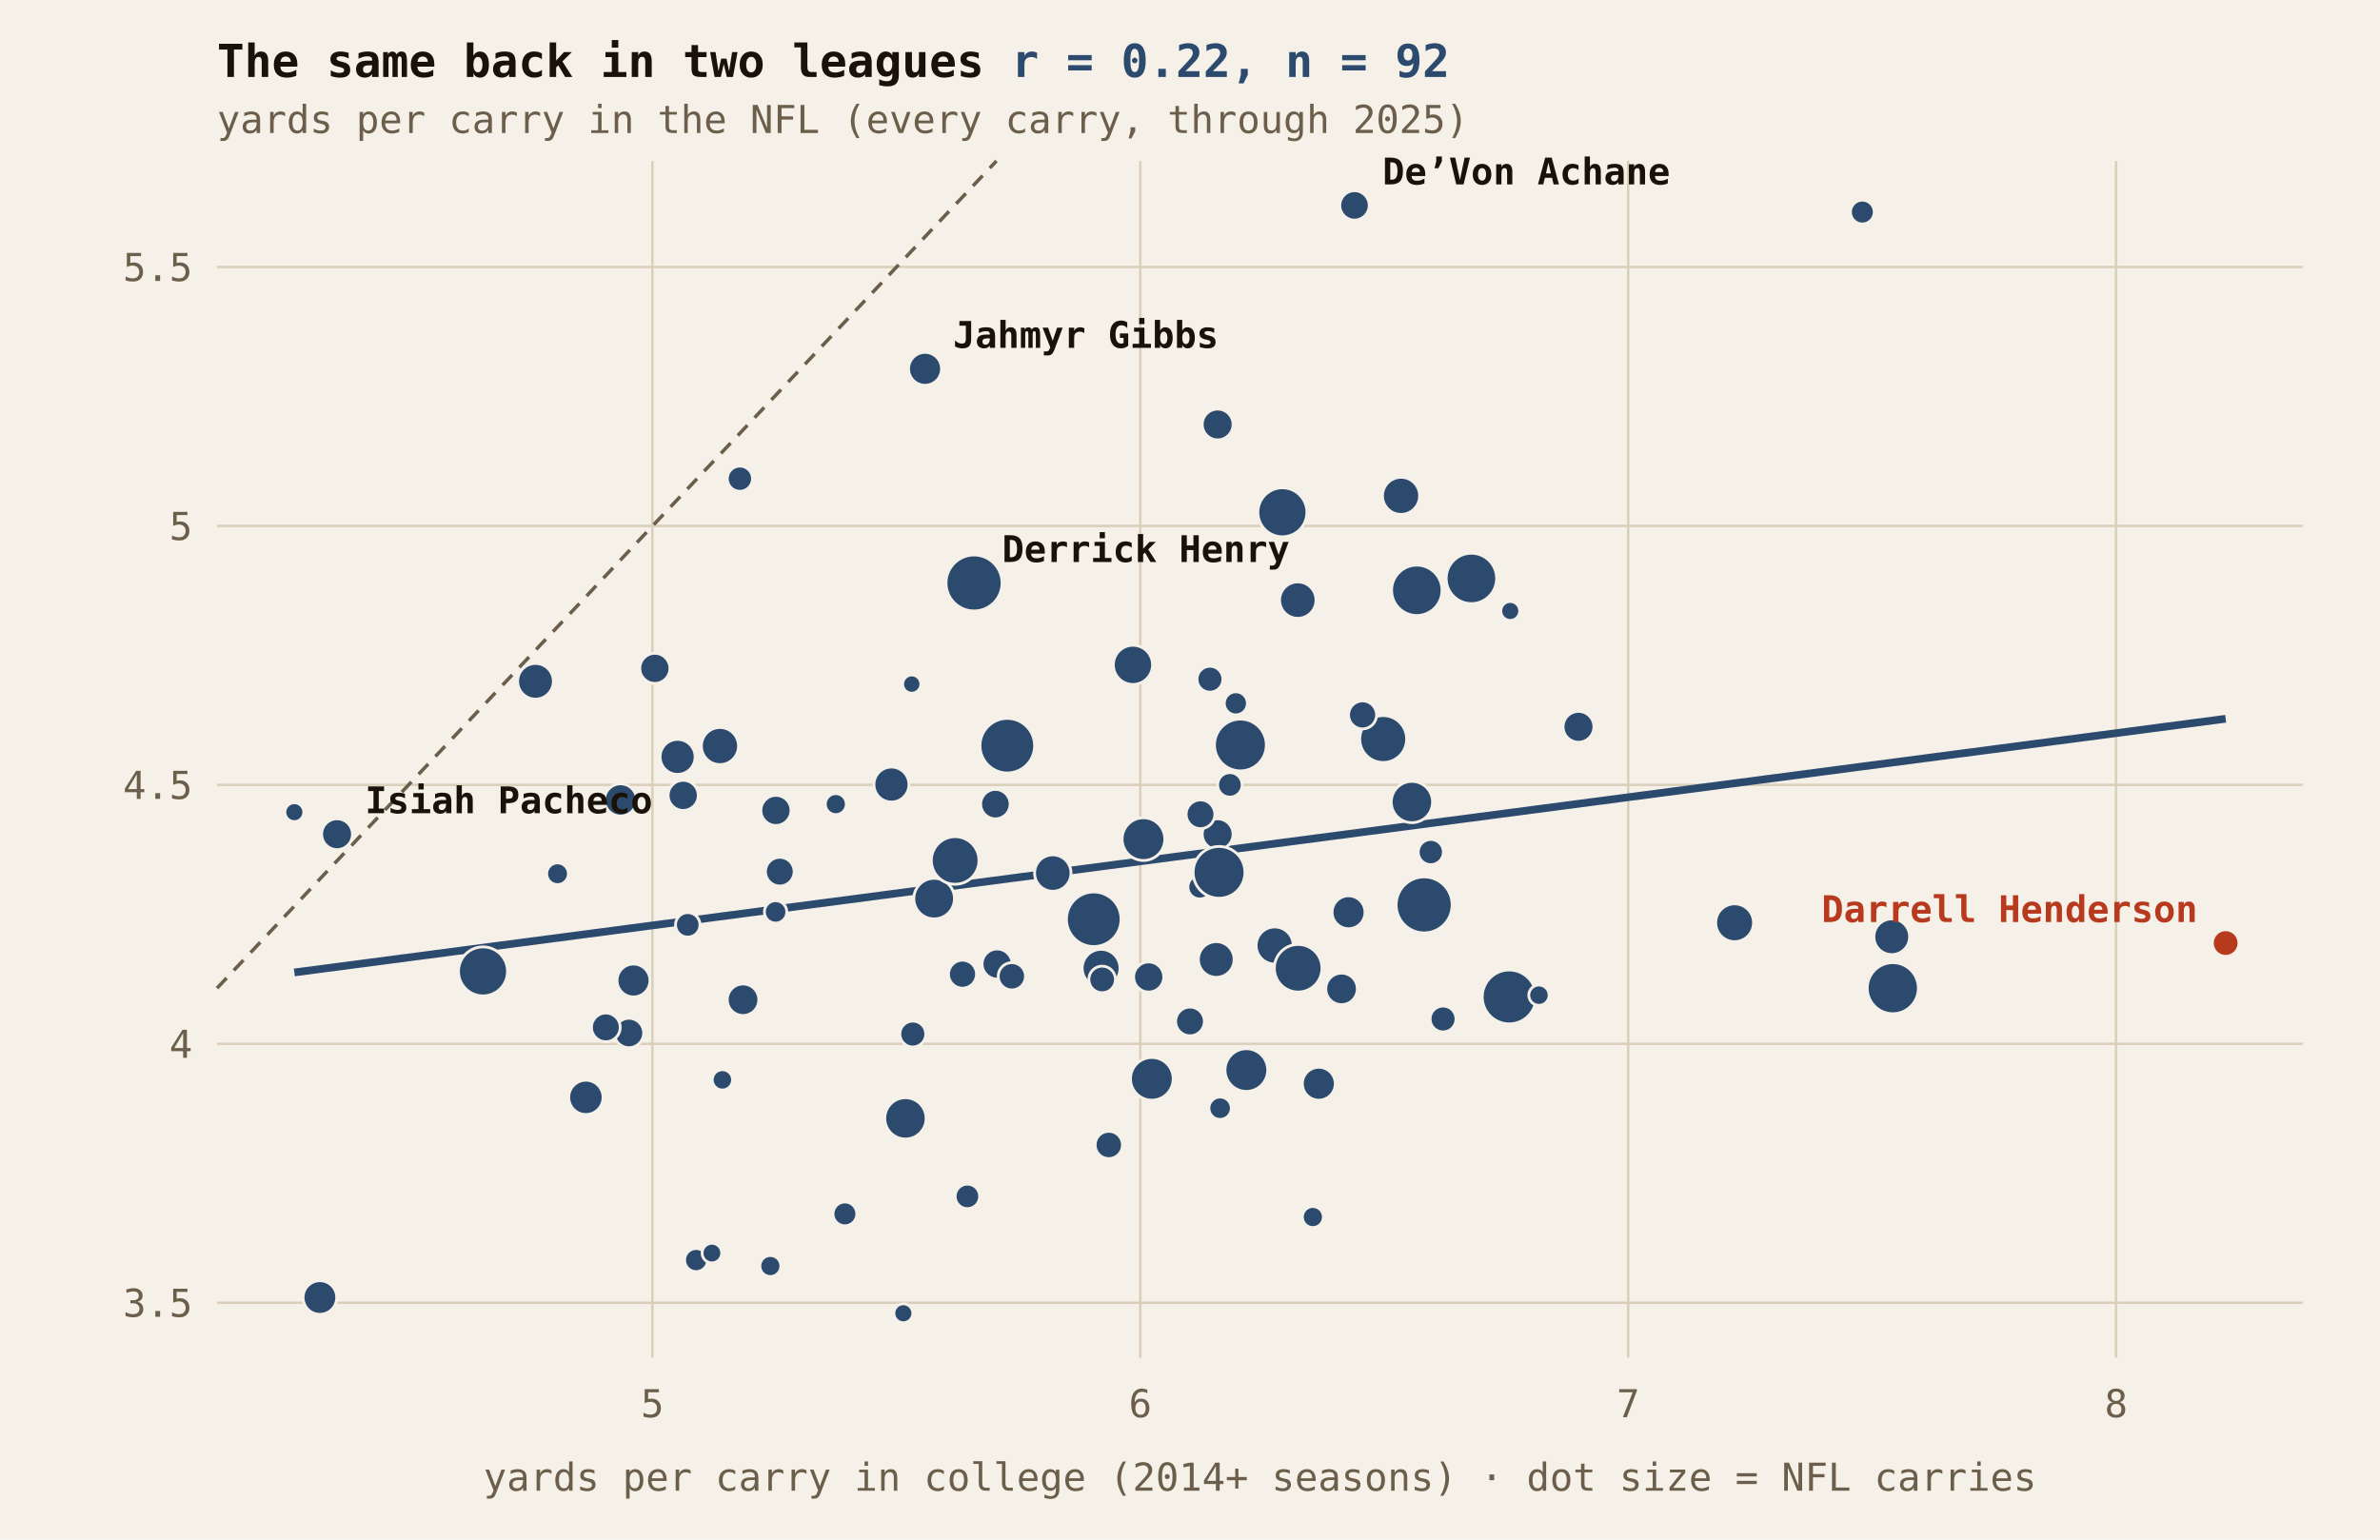
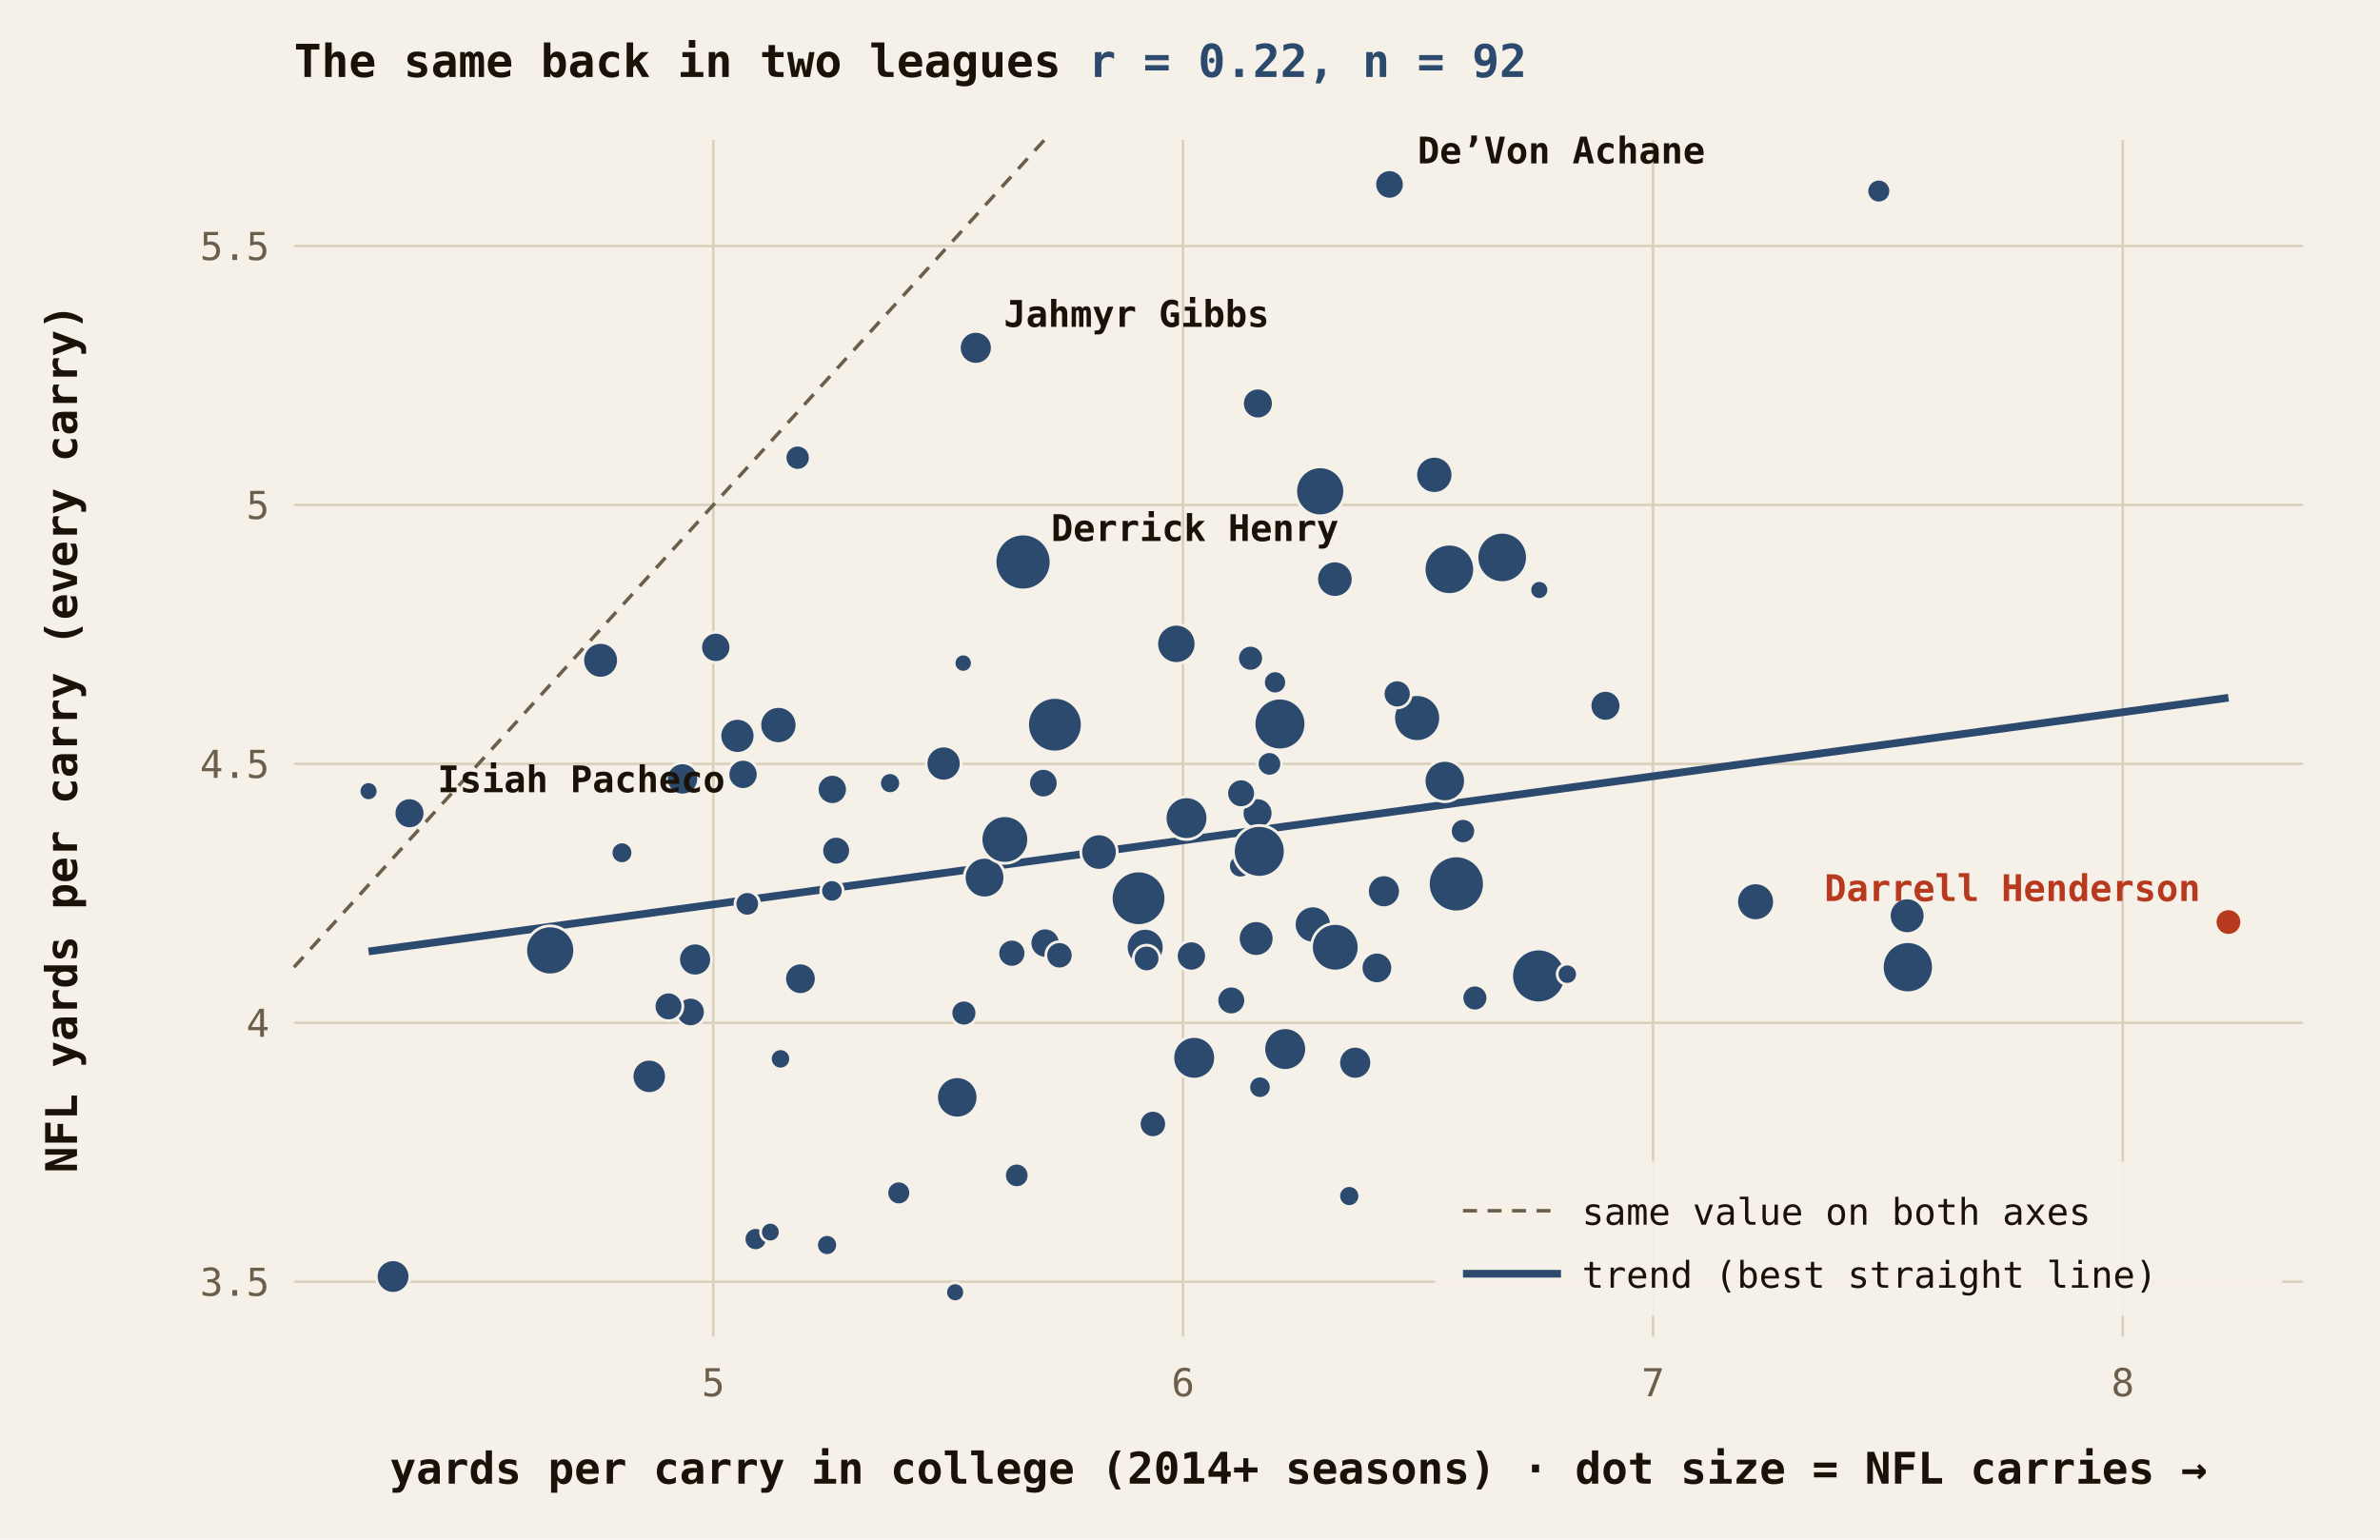
<svg xmlns="http://www.w3.org/2000/svg" viewBox="0 0 680 440" width="680" height="440" font-family="'Roboto Mono',monospace">
  <rect width="680" height="440" fill="#f5f0e8" />
-   <line x1="186.4" x2="186.4" y1="388" y2="46" stroke="#d9cfba" stroke-width="0.7" />
-   <text x="186.4" y="405" font-size="11" fill="#6b5e4a" text-anchor="middle">5</text>
-   <line x1="325.8" x2="325.8" y1="388" y2="46" stroke="#d9cfba" stroke-width="0.7" />
-   <text x="325.8" y="405" font-size="11" fill="#6b5e4a" text-anchor="middle">6</text>
-   <line x1="465.2" x2="465.2" y1="388" y2="46" stroke="#d9cfba" stroke-width="0.7" />
-   <text x="465.2" y="405" font-size="11" fill="#6b5e4a" text-anchor="middle">7</text>
-   <line x1="604.6" x2="604.6" y1="388" y2="46" stroke="#d9cfba" stroke-width="0.7" />
-   <text x="604.6" y="405" font-size="11" fill="#6b5e4a" text-anchor="middle">8</text>
-   <line x1="62" x2="658" y1="372.3" y2="372.3" stroke="#d9cfba" stroke-width="0.7" />
-   <text x="55" y="376.3" font-size="11" fill="#6b5e4a" text-anchor="end">3.5</text>
-   <line x1="62" x2="658" y1="298.3" y2="298.3" stroke="#d9cfba" stroke-width="0.7" />
-   <text x="55" y="302.3" font-size="11" fill="#6b5e4a" text-anchor="end">4</text>
-   <line x1="62" x2="658" y1="224.3" y2="224.3" stroke="#d9cfba" stroke-width="0.7" />
-   <text x="55" y="228.3" font-size="11" fill="#6b5e4a" text-anchor="end">4.5</text>
-   <line x1="62" x2="658" y1="150.3" y2="150.3" stroke="#d9cfba" stroke-width="0.7" />
-   <text x="55" y="154.3" font-size="11" fill="#6b5e4a" text-anchor="end">5</text>
-   <line x1="62" x2="658" y1="76.3" y2="76.3" stroke="#d9cfba" stroke-width="0.7" />
-   <text x="55" y="80.3" font-size="11" fill="#6b5e4a" text-anchor="end">5.5</text>
-   <line x1="62.0" y1="282.4" x2="284.7" y2="46.0" stroke="#6b5e4a" stroke-width="1" stroke-dasharray="4 3" />
-   <line x1="84.1" y1="277.9" x2="635.9" y2="205.4" stroke="#2c4a6e" stroke-width="2.2" />
-   <circle cx="179.7" cy="295.2" r="4.2" fill="#2c4a6e" stroke="#f5f0e8" stroke-width="0.8" />
-   <circle cx="354.4" cy="212.9" r="7.4" fill="#2c4a6e" stroke="#f5f0e8" stroke-width="0.8" />
-   <circle cx="328.2" cy="279.2" r="4.3" fill="#2c4a6e" stroke="#f5f0e8" stroke-width="0.8" />
-   <circle cx="260.5" cy="194.9" r="2.6" fill="#2c4a6e" stroke="#f5f0e8" stroke-width="0.8" />
-   <circle cx="193.6" cy="216.3" r="5.0" fill="#2c4a6e" stroke="#f5f0e8" stroke-width="0.8" />
-   <circle cx="395.2" cy="211.2" r="6.7" fill="#2c4a6e" stroke="#f5f0e8" stroke-width="0.8" />
-   <circle cx="431.2" cy="284.9" r="7.7" fill="#2c4a6e" stroke="#f5f0e8" stroke-width="0.8" />
-   <circle cx="383.3" cy="282.6" r="4.5" fill="#2c4a6e" stroke="#f5f0e8" stroke-width="0.8" />
-   <circle cx="347.9" cy="238.4" r="4.4" fill="#2c4a6e" stroke="#f5f0e8" stroke-width="0.8" />
-   <circle cx="284.4" cy="229.8" r="4.2" fill="#2c4a6e" stroke="#f5f0e8" stroke-width="0.8" />
-   <circle cx="159.3" cy="249.7" r="3.1" fill="#2c4a6e" stroke="#f5f0e8" stroke-width="0.8" />
-   <circle cx="532.1" cy="60.6" r="3.4" fill="#2c4a6e" stroke="#f5f0e8" stroke-width="0.8" />
-   <circle cx="366.4" cy="146.4" r="7.0" fill="#2c4a6e" stroke="#f5f0e8" stroke-width="0.8" />
-   <circle cx="343.0" cy="232.7" r="4.1" fill="#2c4a6e" stroke="#f5f0e8" stroke-width="0.8" />
-   <circle cx="316.8" cy="327.2" r="3.9" fill="#2c4a6e" stroke="#f5f0e8" stroke-width="0.8" />
-   <circle cx="287.8" cy="213.1" r="7.8" fill="#2c4a6e" stroke="#f5f0e8" stroke-width="0.8" />
-   <circle cx="347.5" cy="274.2" r="5.1" fill="#2c4a6e" stroke="#f5f0e8" stroke-width="0.8" />
-   <circle cx="167.4" cy="313.6" r="4.9" fill="#2c4a6e" stroke="#f5f0e8" stroke-width="0.8" />
-   <circle cx="220.1" cy="361.8" r="3.0" fill="#2c4a6e" stroke="#f5f0e8" stroke-width="0.8" />
-   <circle cx="323.7" cy="190.0" r="5.6" fill="#2c4a6e" stroke="#f5f0e8" stroke-width="0.8" />
-   <circle cx="326.7" cy="239.8" r="6.1" fill="#2c4a6e" stroke="#f5f0e8" stroke-width="0.8" />
-   <circle cx="276.4" cy="341.9" r="3.5" fill="#2c4a6e" stroke="#f5f0e8" stroke-width="0.8" />
-   <circle cx="84.1" cy="232.1" r="2.7" fill="#2c4a6e" stroke="#f5f0e8" stroke-width="0.8" />
-   <circle cx="389.3" cy="204.3" r="4.0" fill="#2c4a6e" stroke="#f5f0e8" stroke-width="0.8" />
-   <circle cx="138.0" cy="277.6" r="7.0" fill="#2c4a6e" stroke="#f5f0e8" stroke-width="0.8" />
-   <circle cx="312.5" cy="262.7" r="7.8" fill="#2c4a6e" stroke="#f5f0e8" stroke-width="0.8" />
-   <circle cx="195.2" cy="227.3" r="4.3" fill="#2c4a6e" stroke="#f5f0e8" stroke-width="0.8" />
-   <circle cx="347.9" cy="121.3" r="4.4" fill="#2c4a6e" stroke="#f5f0e8" stroke-width="0.8" />
-   <circle cx="420.4" cy="165.3" r="7.2" fill="#2c4a6e" stroke="#f5f0e8" stroke-width="0.8" />
-   <circle cx="284.9" cy="275.5" r="4.3" fill="#2c4a6e" stroke="#f5f0e8" stroke-width="0.8" />
-   <circle cx="212.3" cy="285.7" r="4.5" fill="#2c4a6e" stroke="#f5f0e8" stroke-width="0.8" />
-   <circle cx="403.4" cy="229.2" r="5.9" fill="#2c4a6e" stroke="#f5f0e8" stroke-width="0.8" />
-   <circle cx="289.1" cy="279.0" r="3.9" fill="#2c4a6e" stroke="#f5f0e8" stroke-width="0.8" />
-   <circle cx="198.9" cy="360.1" r="3.3" fill="#2c4a6e" stroke="#f5f0e8" stroke-width="0.8" />
-   <circle cx="173.1" cy="293.6" r="4.1" fill="#2c4a6e" stroke="#f5f0e8" stroke-width="0.8" />
-   <circle cx="314.6" cy="276.7" r="5.4" fill="#2c4a6e" stroke="#f5f0e8" stroke-width="0.8" />
-   <circle cx="353.1" cy="201.0" r="3.3" fill="#2c4a6e" stroke="#f5f0e8" stroke-width="0.8" />
-   <circle cx="329.1" cy="308.3" r="6.1" fill="#2c4a6e" stroke="#f5f0e8" stroke-width="0.8" />
-   <circle cx="345.7" cy="194.1" r="3.7" fill="#2c4a6e" stroke="#f5f0e8" stroke-width="0.8" />
-   <circle cx="408.8" cy="243.5" r="3.6" fill="#2c4a6e" stroke="#f5f0e8" stroke-width="0.8" />
-   <circle cx="412.3" cy="291.2" r="3.7" fill="#2c4a6e" stroke="#f5f0e8" stroke-width="0.8" />
-   <circle cx="364.2" cy="270.2" r="5.3" fill="#2c4a6e" stroke="#f5f0e8" stroke-width="0.8" />
-   <circle cx="495.6" cy="263.7" r="5.4" fill="#2c4a6e" stroke="#f5f0e8" stroke-width="0.8" />
-   <circle cx="96.3" cy="238.4" r="4.4" fill="#2c4a6e" stroke="#f5f0e8" stroke-width="0.8" />
-   <circle cx="187.1" cy="191.0" r="4.3" fill="#2c4a6e" stroke="#f5f0e8" stroke-width="0.8" />
-   <circle cx="400.3" cy="141.7" r="5.3" fill="#2c4a6e" stroke="#f5f0e8" stroke-width="0.8" />
-   <circle cx="376.8" cy="309.7" r="4.7" fill="#2c4a6e" stroke="#f5f0e8" stroke-width="0.8" />
-   <circle cx="260.8" cy="295.5" r="3.7" fill="#2c4a6e" stroke="#f5f0e8" stroke-width="0.8" />
-   <circle cx="385.3" cy="260.7" r="4.7" fill="#2c4a6e" stroke="#f5f0e8" stroke-width="0.8" />
-   <circle cx="342.8" cy="253.5" r="3.4" fill="#2c4a6e" stroke="#f5f0e8" stroke-width="0.8" />
-   <circle cx="211.4" cy="136.8" r="3.6" fill="#2c4a6e" stroke="#f5f0e8" stroke-width="0.8" />
-   <circle cx="181.0" cy="280.2" r="4.7" fill="#2c4a6e" stroke="#f5f0e8" stroke-width="0.8" />
-   <circle cx="205.7" cy="213.2" r="5.3" fill="#2c4a6e" stroke="#f5f0e8" stroke-width="0.8" />
-   <circle cx="254.7" cy="224.2" r="5.0" fill="#2c4a6e" stroke="#f5f0e8" stroke-width="0.8" />
-   <circle cx="300.8" cy="249.5" r="5.2" fill="#2c4a6e" stroke="#f5f0e8" stroke-width="0.8" />
-   <circle cx="370.8" cy="171.5" r="5.2" fill="#2c4a6e" stroke="#f5f0e8" stroke-width="0.8" />
-   <circle cx="238.8" cy="229.8" r="3.0" fill="#2c4a6e" stroke="#f5f0e8" stroke-width="0.8" />
-   <circle cx="222.8" cy="249.1" r="4.1" fill="#2c4a6e" stroke="#f5f0e8" stroke-width="0.8" />
-   <circle cx="431.5" cy="174.6" r="2.7" fill="#2c4a6e" stroke="#f5f0e8" stroke-width="0.8" />
-   <circle cx="439.7" cy="284.4" r="2.9" fill="#2c4a6e" stroke="#f5f0e8" stroke-width="0.8" />
-   <circle cx="387.0" cy="58.7" r="4.2" fill="#2c4a6e" stroke="#f5f0e8" stroke-width="0.8" />
-   <circle cx="264.3" cy="105.4" r="4.7" fill="#2c4a6e" stroke="#f5f0e8" stroke-width="0.8" />
-   <circle cx="314.9" cy="279.9" r="3.8" fill="#2c4a6e" stroke="#f5f0e8" stroke-width="0.8" />
-   <circle cx="351.4" cy="224.3" r="3.5" fill="#2c4a6e" stroke="#f5f0e8" stroke-width="0.8" />
-   <circle cx="260.5" cy="195.5" r="2.6" fill="#2c4a6e" stroke="#f5f0e8" stroke-width="0.8" />
-   <circle cx="375.1" cy="347.8" r="3.0" fill="#2c4a6e" stroke="#f5f0e8" stroke-width="0.8" />
-   <circle cx="203.4" cy="358.1" r="2.8" fill="#2c4a6e" stroke="#f5f0e8" stroke-width="0.8" />
-   <circle cx="258.1" cy="375.3" r="2.7" fill="#2c4a6e" stroke="#f5f0e8" stroke-width="0.8" />
-   <circle cx="241.4" cy="346.9" r="3.4" fill="#2c4a6e" stroke="#f5f0e8" stroke-width="0.8" />
-   <circle cx="221.7" cy="231.6" r="4.3" fill="#2c4a6e" stroke="#f5f0e8" stroke-width="0.8" />
-   <circle cx="221.6" cy="260.6" r="3.2" fill="#2c4a6e" stroke="#f5f0e8" stroke-width="0.8" />
-   <circle cx="540.5" cy="267.7" r="5.1" fill="#2c4a6e" stroke="#f5f0e8" stroke-width="0.8" />
-   <circle cx="340.0" cy="291.9" r="4.1" fill="#2c4a6e" stroke="#f5f0e8" stroke-width="0.8" />
-   <circle cx="540.8" cy="282.4" r="7.3" fill="#2c4a6e" stroke="#f5f0e8" stroke-width="0.8" />
-   <circle cx="275.0" cy="278.4" r="4.0" fill="#2c4a6e" stroke="#f5f0e8" stroke-width="0.8" />
-   <circle cx="91.4" cy="370.8" r="4.8" fill="#2c4a6e" stroke="#f5f0e8" stroke-width="0.8" />
-   <circle cx="278.3" cy="166.6" r="8.0" fill="#2c4a6e" stroke="#f5f0e8" stroke-width="0.8" />
-   <circle cx="266.9" cy="256.8" r="5.8" fill="#2c4a6e" stroke="#f5f0e8" stroke-width="0.8" />
-   <circle cx="348.6" cy="316.7" r="3.2" fill="#2c4a6e" stroke="#f5f0e8" stroke-width="0.8" />
-   <circle cx="406.9" cy="258.6" r="8.0" fill="#2c4a6e" stroke="#f5f0e8" stroke-width="0.8" />
-   <circle cx="404.8" cy="168.7" r="7.2" fill="#2c4a6e" stroke="#f5f0e8" stroke-width="0.8" />
-   <circle cx="451.0" cy="207.7" r="4.4" fill="#2c4a6e" stroke="#f5f0e8" stroke-width="0.8" />
-   <circle cx="272.9" cy="245.9" r="6.8" fill="#2c4a6e" stroke="#f5f0e8" stroke-width="0.8" />
-   <circle cx="356.1" cy="305.8" r="6.1" fill="#2c4a6e" stroke="#f5f0e8" stroke-width="0.8" />
-   <circle cx="348.3" cy="249.3" r="7.4" fill="#2c4a6e" stroke="#f5f0e8" stroke-width="0.8" />
-   <circle cx="370.9" cy="276.7" r="6.8" fill="#2c4a6e" stroke="#f5f0e8" stroke-width="0.8" />
-   <circle cx="258.7" cy="319.6" r="5.9" fill="#2c4a6e" stroke="#f5f0e8" stroke-width="0.8" />
-   <circle cx="196.5" cy="264.3" r="3.5" fill="#2c4a6e" stroke="#f5f0e8" stroke-width="0.8" />
-   <circle cx="177.3" cy="228.6" r="4.6" fill="#2c4a6e" stroke="#f5f0e8" stroke-width="0.8" />
-   <circle cx="153.0" cy="194.7" r="5.1" fill="#2c4a6e" stroke="#f5f0e8" stroke-width="0.8" />
-   <circle cx="206.4" cy="308.6" r="2.9" fill="#2c4a6e" stroke="#f5f0e8" stroke-width="0.8" />
-   <circle cx="635.9" cy="269.5" r="3.8" fill="#b83a1e" stroke="#f5f0e8" stroke-width="0.8" />
-   <text x="627.9" y="263.5" font-size="10.5" font-weight="600" fill="#b83a1e" text-anchor="end">Darrell Henderson</text>
-   <text x="104.3" y="232.4" font-size="10.5" font-weight="600" fill="#1a1208" text-anchor="start">Isiah Pacheco</text>
-   <text x="395.0" y="52.7" font-size="10.5" font-weight="600" fill="#1a1208" text-anchor="start">De’Von Achane</text>
-   <text x="272.3" y="99.4" font-size="10.5" font-weight="600" fill="#1a1208" text-anchor="start">Jahmyr Gibbs</text>
-   <text x="286.3" y="160.6" font-size="10.5" font-weight="600" fill="#1a1208" text-anchor="start">Derrick Henry</text>
-   <text x="62" y="22" font-size="13" font-weight="600" fill="#1a1208">The same back in two leagues  <tspan fill="#2c4a6e">r = 0.22, n = 92</tspan>
+   <line x1="203.8" x2="203.8" y1="382" y2="40" stroke="#d9cfba" stroke-width="0.7" />
+   <text x="203.8" y="399" font-size="11" fill="#6b5e4a" text-anchor="middle">5</text>
+   <line x1="338.0" x2="338.0" y1="382" y2="40" stroke="#d9cfba" stroke-width="0.7" />
+   <text x="338.0" y="399" font-size="11" fill="#6b5e4a" text-anchor="middle">6</text>
+   <line x1="472.3" x2="472.3" y1="382" y2="40" stroke="#d9cfba" stroke-width="0.7" />
+   <text x="472.3" y="399" font-size="11" fill="#6b5e4a" text-anchor="middle">7</text>
+   <line x1="606.5" x2="606.5" y1="382" y2="40" stroke="#d9cfba" stroke-width="0.7" />
+   <text x="606.5" y="399" font-size="11" fill="#6b5e4a" text-anchor="middle">8</text>
+   <line x1="84" x2="658" y1="366.3" y2="366.3" stroke="#d9cfba" stroke-width="0.7" />
+   <text x="77" y="370.3" font-size="11" fill="#6b5e4a" text-anchor="end">3.5</text>
+   <line x1="84" x2="658" y1="292.3" y2="292.3" stroke="#d9cfba" stroke-width="0.7" />
+   <text x="77" y="296.3" font-size="11" fill="#6b5e4a" text-anchor="end">4</text>
+   <line x1="84" x2="658" y1="218.3" y2="218.3" stroke="#d9cfba" stroke-width="0.7" />
+   <text x="77" y="222.3" font-size="11" fill="#6b5e4a" text-anchor="end">4.5</text>
+   <line x1="84" x2="658" y1="144.3" y2="144.3" stroke="#d9cfba" stroke-width="0.7" />
+   <text x="77" y="148.3" font-size="11" fill="#6b5e4a" text-anchor="end">5</text>
+   <line x1="84" x2="658" y1="70.3" y2="70.3" stroke="#d9cfba" stroke-width="0.7" />
+   <text x="77" y="74.3" font-size="11" fill="#6b5e4a" text-anchor="end">5.5</text>
+   <line x1="84.0" y1="276.4" x2="298.4" y2="40.0" stroke="#6b5e4a" stroke-width="1" stroke-dasharray="4 3" />
+   <line x1="105.3" y1="271.9" x2="636.7" y2="199.4" stroke="#2c4a6e" stroke-width="2.2" />
+   <circle cx="197.3" cy="289.2" r="4.2" fill="#2c4a6e" stroke="#f5f0e8" stroke-width="0.8" />
+   <circle cx="365.7" cy="206.9" r="7.4" fill="#2c4a6e" stroke="#f5f0e8" stroke-width="0.8" />
+   <circle cx="340.4" cy="273.2" r="4.3" fill="#2c4a6e" stroke="#f5f0e8" stroke-width="0.8" />
+   <circle cx="275.2" cy="188.9" r="2.6" fill="#2c4a6e" stroke="#f5f0e8" stroke-width="0.8" />
+   <circle cx="210.7" cy="210.3" r="5.0" fill="#2c4a6e" stroke="#f5f0e8" stroke-width="0.8" />
+   <circle cx="404.9" cy="205.2" r="6.7" fill="#2c4a6e" stroke="#f5f0e8" stroke-width="0.8" />
+   <circle cx="439.6" cy="278.9" r="7.7" fill="#2c4a6e" stroke="#f5f0e8" stroke-width="0.8" />
+   <circle cx="393.4" cy="276.6" r="4.5" fill="#2c4a6e" stroke="#f5f0e8" stroke-width="0.8" />
+   <circle cx="359.3" cy="232.4" r="4.4" fill="#2c4a6e" stroke="#f5f0e8" stroke-width="0.8" />
+   <circle cx="298.1" cy="223.8" r="4.2" fill="#2c4a6e" stroke="#f5f0e8" stroke-width="0.8" />
+   <circle cx="177.7" cy="243.7" r="3.1" fill="#2c4a6e" stroke="#f5f0e8" stroke-width="0.8" />
+   <circle cx="536.8" cy="54.6" r="3.4" fill="#2c4a6e" stroke="#f5f0e8" stroke-width="0.8" />
+   <circle cx="377.2" cy="140.4" r="7.0" fill="#2c4a6e" stroke="#f5f0e8" stroke-width="0.8" />
+   <circle cx="354.6" cy="226.7" r="4.1" fill="#2c4a6e" stroke="#f5f0e8" stroke-width="0.8" />
+   <circle cx="329.4" cy="321.2" r="3.9" fill="#2c4a6e" stroke="#f5f0e8" stroke-width="0.8" />
+   <circle cx="301.4" cy="207.1" r="7.8" fill="#2c4a6e" stroke="#f5f0e8" stroke-width="0.8" />
+   <circle cx="358.9" cy="268.2" r="5.1" fill="#2c4a6e" stroke="#f5f0e8" stroke-width="0.8" />
+   <circle cx="185.5" cy="307.6" r="4.9" fill="#2c4a6e" stroke="#f5f0e8" stroke-width="0.8" />
+   <circle cx="236.3" cy="355.8" r="3.0" fill="#2c4a6e" stroke="#f5f0e8" stroke-width="0.8" />
+   <circle cx="336.1" cy="184.0" r="5.6" fill="#2c4a6e" stroke="#f5f0e8" stroke-width="0.8" />
+   <circle cx="339.0" cy="233.8" r="6.1" fill="#2c4a6e" stroke="#f5f0e8" stroke-width="0.8" />
+   <circle cx="290.5" cy="335.9" r="3.5" fill="#2c4a6e" stroke="#f5f0e8" stroke-width="0.8" />
+   <circle cx="105.3" cy="226.1" r="2.7" fill="#2c4a6e" stroke="#f5f0e8" stroke-width="0.8" />
+   <circle cx="399.2" cy="198.3" r="4.0" fill="#2c4a6e" stroke="#f5f0e8" stroke-width="0.8" />
+   <circle cx="157.2" cy="271.6" r="7.0" fill="#2c4a6e" stroke="#f5f0e8" stroke-width="0.8" />
+   <circle cx="325.3" cy="256.7" r="7.8" fill="#2c4a6e" stroke="#f5f0e8" stroke-width="0.8" />
+   <circle cx="212.3" cy="221.3" r="4.3" fill="#2c4a6e" stroke="#f5f0e8" stroke-width="0.8" />
+   <circle cx="359.4" cy="115.3" r="4.4" fill="#2c4a6e" stroke="#f5f0e8" stroke-width="0.8" />
+   <circle cx="429.2" cy="159.3" r="7.2" fill="#2c4a6e" stroke="#f5f0e8" stroke-width="0.8" />
+   <circle cx="298.6" cy="269.5" r="4.3" fill="#2c4a6e" stroke="#f5f0e8" stroke-width="0.8" />
+   <circle cx="228.7" cy="279.7" r="4.5" fill="#2c4a6e" stroke="#f5f0e8" stroke-width="0.8" />
+   <circle cx="412.8" cy="223.2" r="5.9" fill="#2c4a6e" stroke="#f5f0e8" stroke-width="0.8" />
+   <circle cx="302.7" cy="273.0" r="3.9" fill="#2c4a6e" stroke="#f5f0e8" stroke-width="0.8" />
+   <circle cx="215.9" cy="354.1" r="3.3" fill="#2c4a6e" stroke="#f5f0e8" stroke-width="0.8" />
+   <circle cx="191.0" cy="287.6" r="4.1" fill="#2c4a6e" stroke="#f5f0e8" stroke-width="0.8" />
+   <circle cx="327.2" cy="270.7" r="5.4" fill="#2c4a6e" stroke="#f5f0e8" stroke-width="0.8" />
+   <circle cx="364.3" cy="195.0" r="3.3" fill="#2c4a6e" stroke="#f5f0e8" stroke-width="0.8" />
+   <circle cx="341.2" cy="302.3" r="6.1" fill="#2c4a6e" stroke="#f5f0e8" stroke-width="0.8" />
+   <circle cx="357.3" cy="188.1" r="3.7" fill="#2c4a6e" stroke="#f5f0e8" stroke-width="0.8" />
+   <circle cx="418.0" cy="237.5" r="3.6" fill="#2c4a6e" stroke="#f5f0e8" stroke-width="0.8" />
+   <circle cx="421.4" cy="285.2" r="3.7" fill="#2c4a6e" stroke="#f5f0e8" stroke-width="0.8" />
+   <circle cx="375.1" cy="264.2" r="5.3" fill="#2c4a6e" stroke="#f5f0e8" stroke-width="0.8" />
+   <circle cx="501.6" cy="257.7" r="5.4" fill="#2c4a6e" stroke="#f5f0e8" stroke-width="0.8" />
+   <circle cx="117.0" cy="232.4" r="4.4" fill="#2c4a6e" stroke="#f5f0e8" stroke-width="0.8" />
+   <circle cx="204.5" cy="185.0" r="4.3" fill="#2c4a6e" stroke="#f5f0e8" stroke-width="0.8" />
+   <circle cx="409.8" cy="135.7" r="5.3" fill="#2c4a6e" stroke="#f5f0e8" stroke-width="0.8" />
+   <circle cx="387.2" cy="303.7" r="4.7" fill="#2c4a6e" stroke="#f5f0e8" stroke-width="0.8" />
+   <circle cx="275.4" cy="289.5" r="3.7" fill="#2c4a6e" stroke="#f5f0e8" stroke-width="0.8" />
+   <circle cx="395.4" cy="254.7" r="4.7" fill="#2c4a6e" stroke="#f5f0e8" stroke-width="0.8" />
+   <circle cx="354.4" cy="247.5" r="3.4" fill="#2c4a6e" stroke="#f5f0e8" stroke-width="0.8" />
+   <circle cx="227.9" cy="130.8" r="3.6" fill="#2c4a6e" stroke="#f5f0e8" stroke-width="0.8" />
+   <circle cx="198.6" cy="274.2" r="4.7" fill="#2c4a6e" stroke="#f5f0e8" stroke-width="0.8" />
+   <circle cx="222.4" cy="207.2" r="5.3" fill="#2c4a6e" stroke="#f5f0e8" stroke-width="0.8" />
+   <circle cx="269.6" cy="218.2" r="5.0" fill="#2c4a6e" stroke="#f5f0e8" stroke-width="0.8" />
+   <circle cx="314.0" cy="243.5" r="5.2" fill="#2c4a6e" stroke="#f5f0e8" stroke-width="0.8" />
+   <circle cx="381.4" cy="165.5" r="5.2" fill="#2c4a6e" stroke="#f5f0e8" stroke-width="0.8" />
+   <circle cx="254.3" cy="223.8" r="3.0" fill="#2c4a6e" stroke="#f5f0e8" stroke-width="0.8" />
+   <circle cx="238.9" cy="243.1" r="4.1" fill="#2c4a6e" stroke="#f5f0e8" stroke-width="0.8" />
+   <circle cx="439.8" cy="168.6" r="2.7" fill="#2c4a6e" stroke="#f5f0e8" stroke-width="0.8" />
+   <circle cx="447.8" cy="278.4" r="2.9" fill="#2c4a6e" stroke="#f5f0e8" stroke-width="0.8" />
+   <circle cx="397.0" cy="52.7" r="4.2" fill="#2c4a6e" stroke="#f5f0e8" stroke-width="0.8" />
+   <circle cx="278.8" cy="99.4" r="4.7" fill="#2c4a6e" stroke="#f5f0e8" stroke-width="0.8" />
+   <circle cx="327.6" cy="273.9" r="3.8" fill="#2c4a6e" stroke="#f5f0e8" stroke-width="0.8" />
+   <circle cx="362.7" cy="218.3" r="3.5" fill="#2c4a6e" stroke="#f5f0e8" stroke-width="0.8" />
+   <circle cx="275.2" cy="189.5" r="2.6" fill="#2c4a6e" stroke="#f5f0e8" stroke-width="0.8" />
+   <circle cx="385.5" cy="341.8" r="3.0" fill="#2c4a6e" stroke="#f5f0e8" stroke-width="0.8" />
+   <circle cx="220.1" cy="352.1" r="2.8" fill="#2c4a6e" stroke="#f5f0e8" stroke-width="0.8" />
+   <circle cx="272.9" cy="369.3" r="2.7" fill="#2c4a6e" stroke="#f5f0e8" stroke-width="0.8" />
+   <circle cx="256.8" cy="340.9" r="3.4" fill="#2c4a6e" stroke="#f5f0e8" stroke-width="0.8" />
+   <circle cx="237.8" cy="225.6" r="4.3" fill="#2c4a6e" stroke="#f5f0e8" stroke-width="0.8" />
+   <circle cx="237.7" cy="254.6" r="3.2" fill="#2c4a6e" stroke="#f5f0e8" stroke-width="0.8" />
+   <circle cx="544.9" cy="261.7" r="5.1" fill="#2c4a6e" stroke="#f5f0e8" stroke-width="0.8" />
+   <circle cx="351.8" cy="285.9" r="4.1" fill="#2c4a6e" stroke="#f5f0e8" stroke-width="0.8" />
+   <circle cx="545.1" cy="276.4" r="7.3" fill="#2c4a6e" stroke="#f5f0e8" stroke-width="0.8" />
+   <circle cx="289.1" cy="272.4" r="4.0" fill="#2c4a6e" stroke="#f5f0e8" stroke-width="0.8" />
+   <circle cx="112.3" cy="364.8" r="4.8" fill="#2c4a6e" stroke="#f5f0e8" stroke-width="0.8" />
+   <circle cx="292.3" cy="160.6" r="8.0" fill="#2c4a6e" stroke="#f5f0e8" stroke-width="0.8" />
+   <circle cx="281.3" cy="250.8" r="5.8" fill="#2c4a6e" stroke="#f5f0e8" stroke-width="0.8" />
+   <circle cx="360.0" cy="310.7" r="3.2" fill="#2c4a6e" stroke="#f5f0e8" stroke-width="0.8" />
+   <circle cx="416.1" cy="252.6" r="8.0" fill="#2c4a6e" stroke="#f5f0e8" stroke-width="0.8" />
+   <circle cx="414.1" cy="162.7" r="7.2" fill="#2c4a6e" stroke="#f5f0e8" stroke-width="0.8" />
+   <circle cx="458.7" cy="201.7" r="4.4" fill="#2c4a6e" stroke="#f5f0e8" stroke-width="0.8" />
+   <circle cx="287.1" cy="239.9" r="6.8" fill="#2c4a6e" stroke="#f5f0e8" stroke-width="0.8" />
+   <circle cx="367.2" cy="299.8" r="6.1" fill="#2c4a6e" stroke="#f5f0e8" stroke-width="0.8" />
+   <circle cx="359.8" cy="243.3" r="7.4" fill="#2c4a6e" stroke="#f5f0e8" stroke-width="0.8" />
+   <circle cx="381.5" cy="270.7" r="6.8" fill="#2c4a6e" stroke="#f5f0e8" stroke-width="0.8" />
+   <circle cx="273.5" cy="313.6" r="5.9" fill="#2c4a6e" stroke="#f5f0e8" stroke-width="0.8" />
+   <circle cx="213.5" cy="258.3" r="3.5" fill="#2c4a6e" stroke="#f5f0e8" stroke-width="0.8" />
+   <circle cx="195.0" cy="222.6" r="4.6" fill="#2c4a6e" stroke="#f5f0e8" stroke-width="0.8" />
+   <circle cx="171.6" cy="188.7" r="5.1" fill="#2c4a6e" stroke="#f5f0e8" stroke-width="0.8" />
+   <circle cx="223.0" cy="302.6" r="2.9" fill="#2c4a6e" stroke="#f5f0e8" stroke-width="0.8" />
+   <circle cx="636.7" cy="263.5" r="3.8" fill="#b83a1e" stroke="#f5f0e8" stroke-width="0.8" />
+   <text x="628.7" y="257.5" font-size="10.5" font-weight="600" fill="#b83a1e" text-anchor="end">Darrell Henderson</text>
+   <text x="125.0" y="226.4" font-size="10.5" font-weight="600" fill="#1a1208" text-anchor="start">Isiah Pacheco</text>
+   <text x="405.0" y="46.7" font-size="10.5" font-weight="600" fill="#1a1208" text-anchor="start">De’Von Achane</text>
+   <text x="286.8" y="93.4" font-size="10.5" font-weight="600" fill="#1a1208" text-anchor="start">Jahmyr Gibbs</text>
+   <text x="300.3" y="154.6" font-size="10.5" font-weight="600" fill="#1a1208" text-anchor="start">Derrick Henry</text>
+   <text x="84" y="22" font-size="13" font-weight="600" fill="#1a1208">The same back in two leagues  <tspan fill="#2c4a6e">r = 0.22, n = 92</tspan>
  </text>
-   <text x="62" y="38" font-size="11" fill="#6b5e4a">yards per carry in the NFL (every carry, through 2025)</text>
-   <text x="360.0" y="426" font-size="11" fill="#6b5e4a" text-anchor="middle">yards per carry in college (2014+ seasons) · dot size = NFL carries</text>
+   <rect x="410" y="332" width="242" height="44" fill="#f5f0e8" opacity="0.92" />
+   <line x1="418" x2="446" y1="364" y2="364" stroke="#2c4a6e" stroke-width="2.2" />
+   <text x="452" y="368" font-size="10.5" fill="#1a1208">trend (best straight line)</text>
+   <line x1="418" x2="446" y1="346" y2="346" stroke="#6b5e4a" stroke-width="1" stroke-dasharray="4 3" />
+   <text x="452" y="350" font-size="10.5" fill="#1a1208">same value on both axes</text>
+   <text x="22" y="211.0" font-size="12.5" font-weight="600" fill="#1a1208" text-anchor="middle" transform="rotate(-90 22 211.0)">NFL yards per carry (every carry)</text>
+   <text x="371.0" y="424" font-size="12.5" font-weight="600" fill="#1a1208" text-anchor="middle">yards per carry in college (2014+ seasons) · dot size = NFL carries →</text>
</svg>
